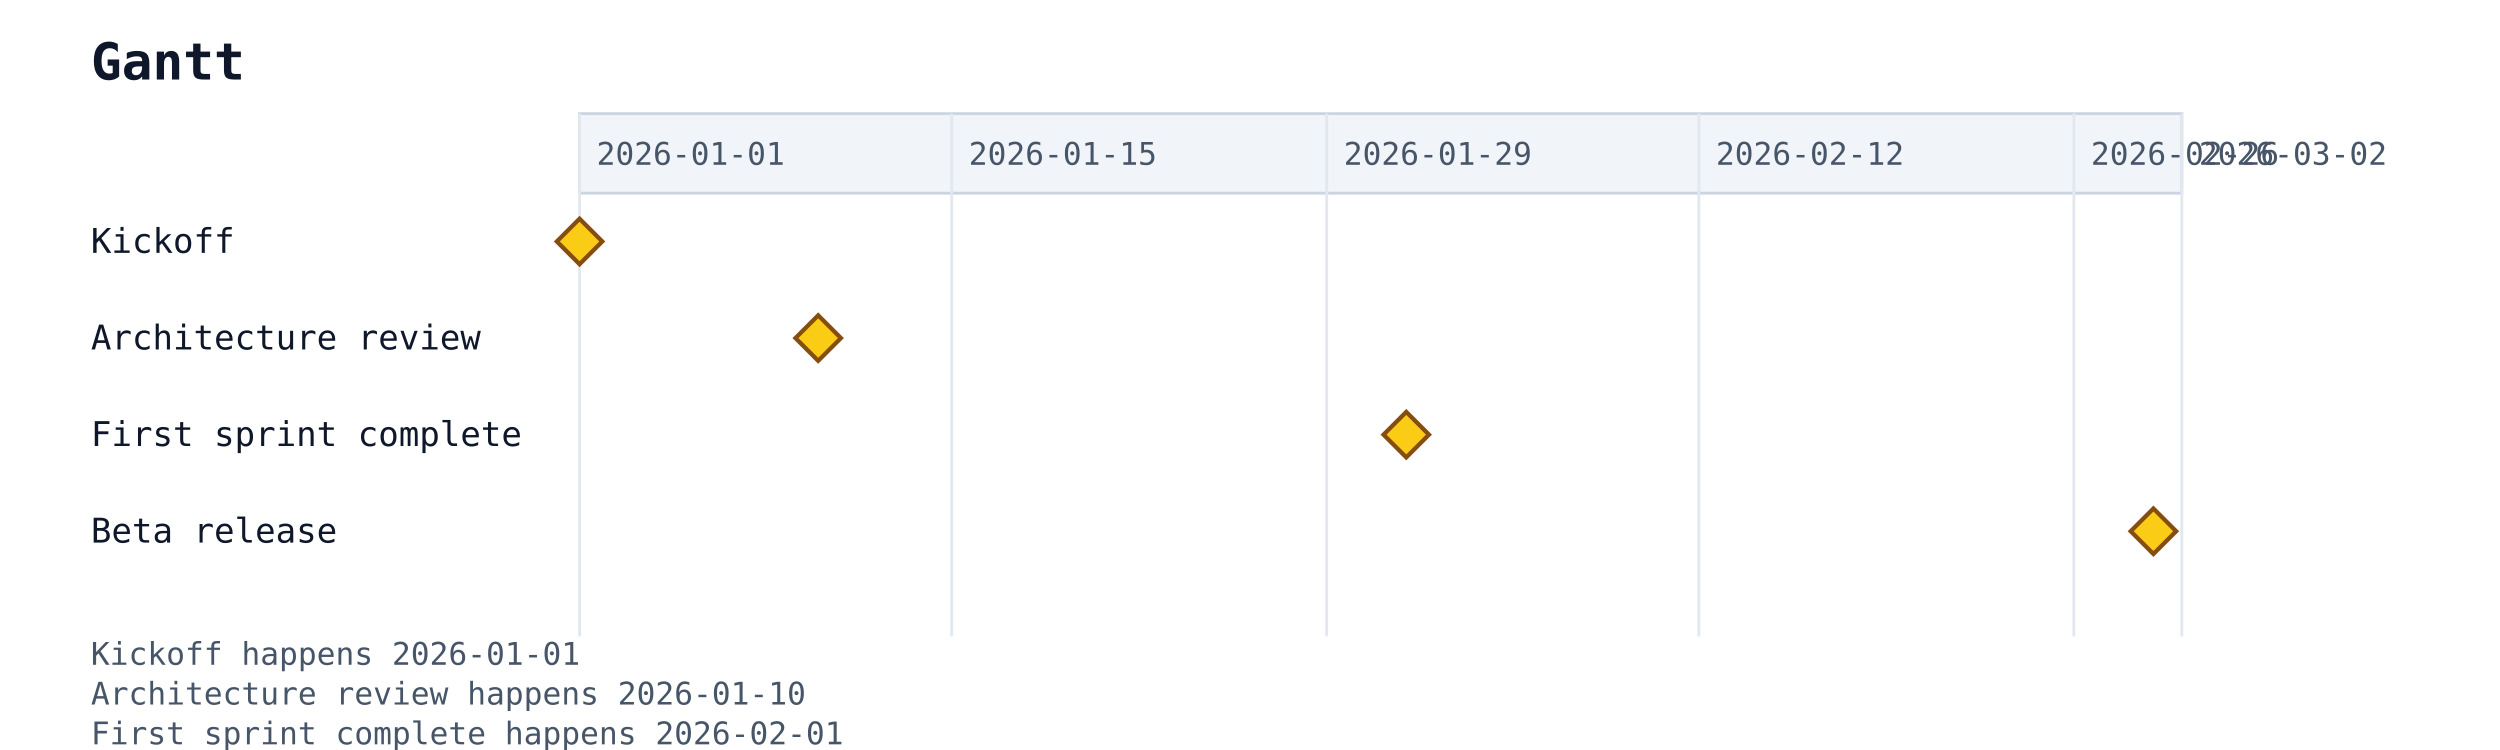
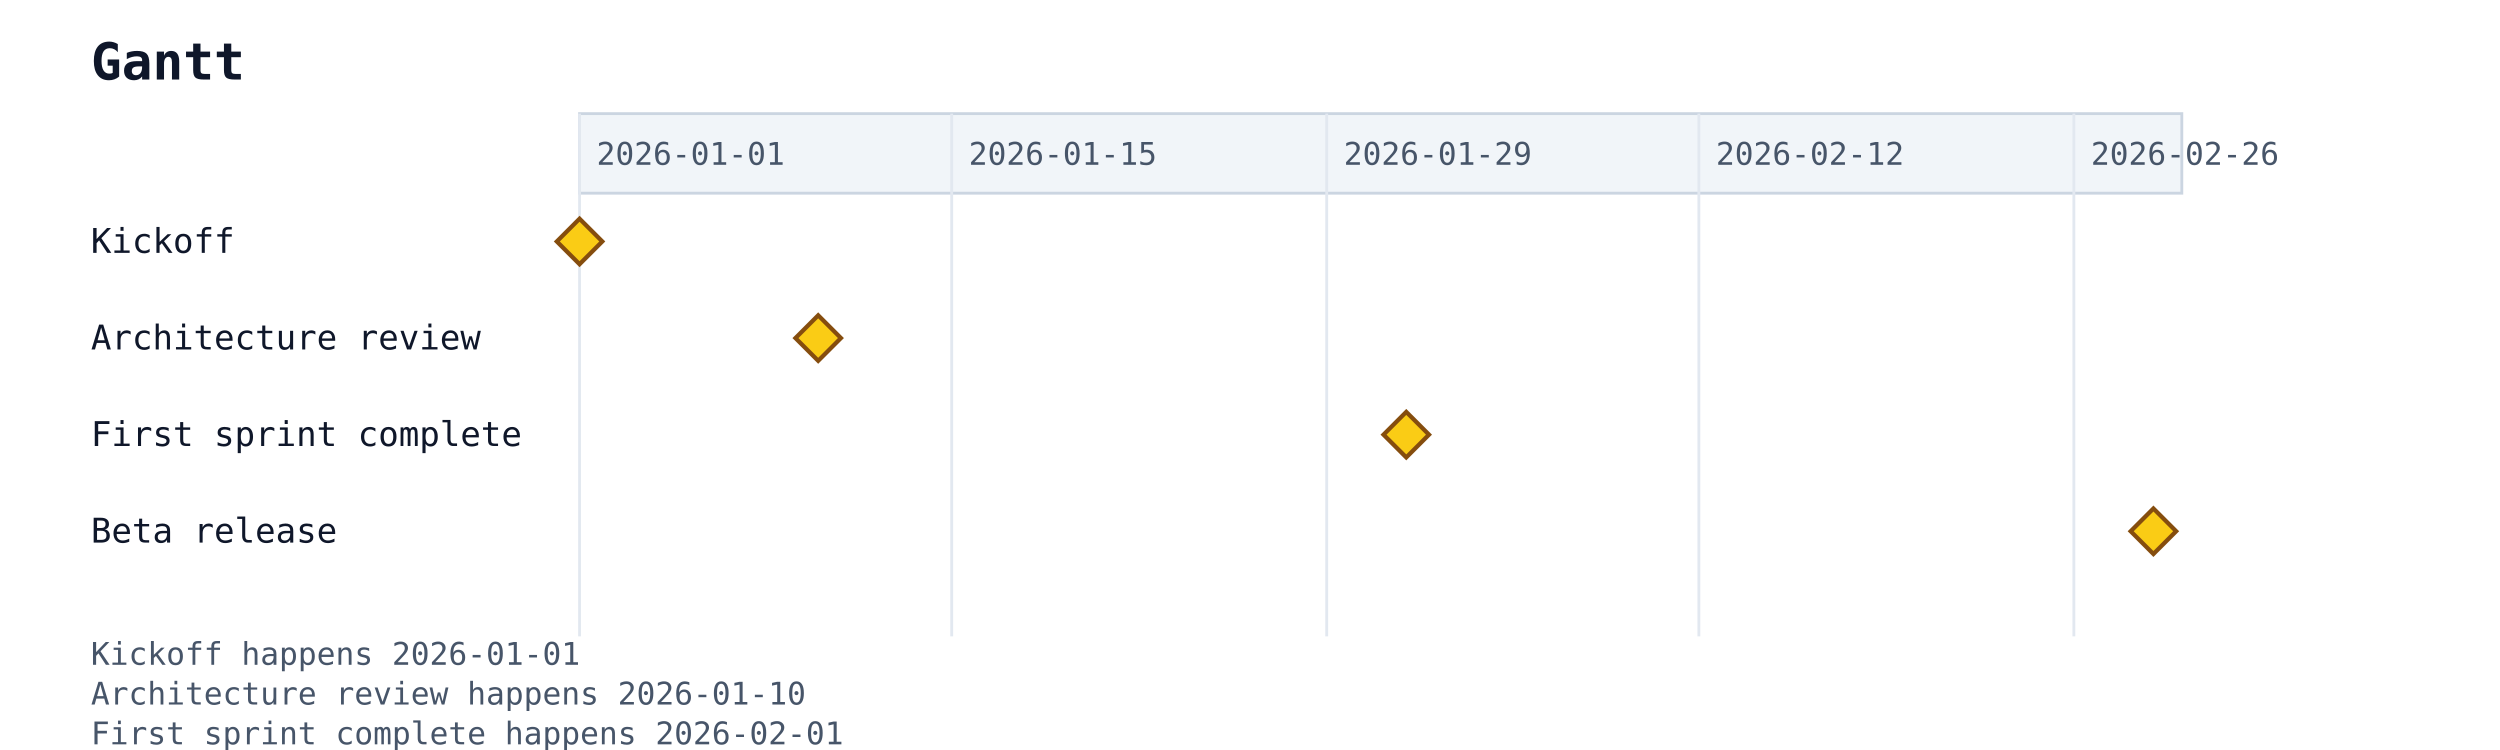
<svg xmlns="http://www.w3.org/2000/svg" width="880" height="264" viewBox="0 0 880 264">
  <rect width="100%" height="100%" fill="white" />
  <text x="32" y="28" font-family="monospace" font-size="18" font-weight="600" fill="#0f172a">Gantt</text>
  <rect x="204" y="40" width="564" height="28" fill="#f1f5f9" stroke="#cbd5e1" stroke-width="1" />
  <line x1="204" y1="40" x2="204" y2="224" stroke="#e2e8f0" stroke-width="1" />
  <text class="gantt-scale-tick" data-gantt-tick-day="2026-01-01" x="210" y="58" font-family="monospace" font-size="11" fill="#475569">2026-01-01</text>
  <line x1="335" y1="40" x2="335" y2="224" stroke="#e2e8f0" stroke-width="1" />
  <text class="gantt-scale-tick" data-gantt-tick-day="2026-01-15" x="341" y="58" font-family="monospace" font-size="11" fill="#475569">2026-01-15</text>
  <line x1="467" y1="40" x2="467" y2="224" stroke="#e2e8f0" stroke-width="1" />
  <text class="gantt-scale-tick" data-gantt-tick-day="2026-01-29" x="473" y="58" font-family="monospace" font-size="11" fill="#475569">2026-01-29</text>
  <line x1="598" y1="40" x2="598" y2="224" stroke="#e2e8f0" stroke-width="1" />
  <text class="gantt-scale-tick" data-gantt-tick-day="2026-02-12" x="604" y="58" font-family="monospace" font-size="11" fill="#475569">2026-02-12</text>
  <line x1="730" y1="40" x2="730" y2="224" stroke="#e2e8f0" stroke-width="1" />
  <text class="gantt-scale-tick" data-gantt-tick-day="2026-02-26" x="736" y="58" font-family="monospace" font-size="11" fill="#475569">2026-02-26</text>
-   <line x1="768" y1="40" x2="768" y2="224" stroke="#e2e8f0" stroke-width="1" />
-   <text class="gantt-scale-tick" data-gantt-tick-day="2026-03-02" x="774" y="58" font-family="monospace" font-size="11" fill="#475569">2026-03-02</text>
  <text x="32" y="89" font-family="monospace" font-size="12" fill="#0f172a">Kickoff</text>
  <polygon class="gantt-milestone" points="204,77 212,85 204,93 196,85" fill="#facc15" stroke="#854d0e" stroke-width="1.5" />
  <text x="32" y="123" font-family="monospace" font-size="12" fill="#0f172a">Architecture review</text>
  <polygon class="gantt-milestone" points="288,111 296,119 288,127 280,119" fill="#facc15" stroke="#854d0e" stroke-width="1.5" />
  <text x="32" y="157" font-family="monospace" font-size="12" fill="#0f172a">First sprint complete</text>
  <polygon class="gantt-milestone" points="495,145 503,153 495,161 487,153" fill="#facc15" stroke="#854d0e" stroke-width="1.5" />
  <text x="32" y="191" font-family="monospace" font-size="12" fill="#0f172a">Beta release</text>
  <polygon class="gantt-milestone" points="758,179 766,187 758,195 750,187" fill="#facc15" stroke="#854d0e" stroke-width="1.5" />
  <defs>
    <marker id="gantt-arrow" viewBox="0 0 10 10" refX="9" refY="5" markerWidth="8" markerHeight="8" orient="auto-start-reverse">
      <path d="M0,0 L10,5 L0,10 z" fill="#64748b" />
    </marker>
  </defs>
  <text x="32" y="234" font-family="monospace" font-size="11" fill="#475569">Kickoff happens 2026-01-01</text>
  <text x="32" y="248" font-family="monospace" font-size="11" fill="#475569">Architecture review happens 2026-01-10</text>
  <text x="32" y="262" font-family="monospace" font-size="11" fill="#475569">First sprint complete happens 2026-02-01</text>
  <text x="32" y="276" font-family="monospace" font-size="11" fill="#475569">Beta release happens 2026-03-01</text>
</svg>
